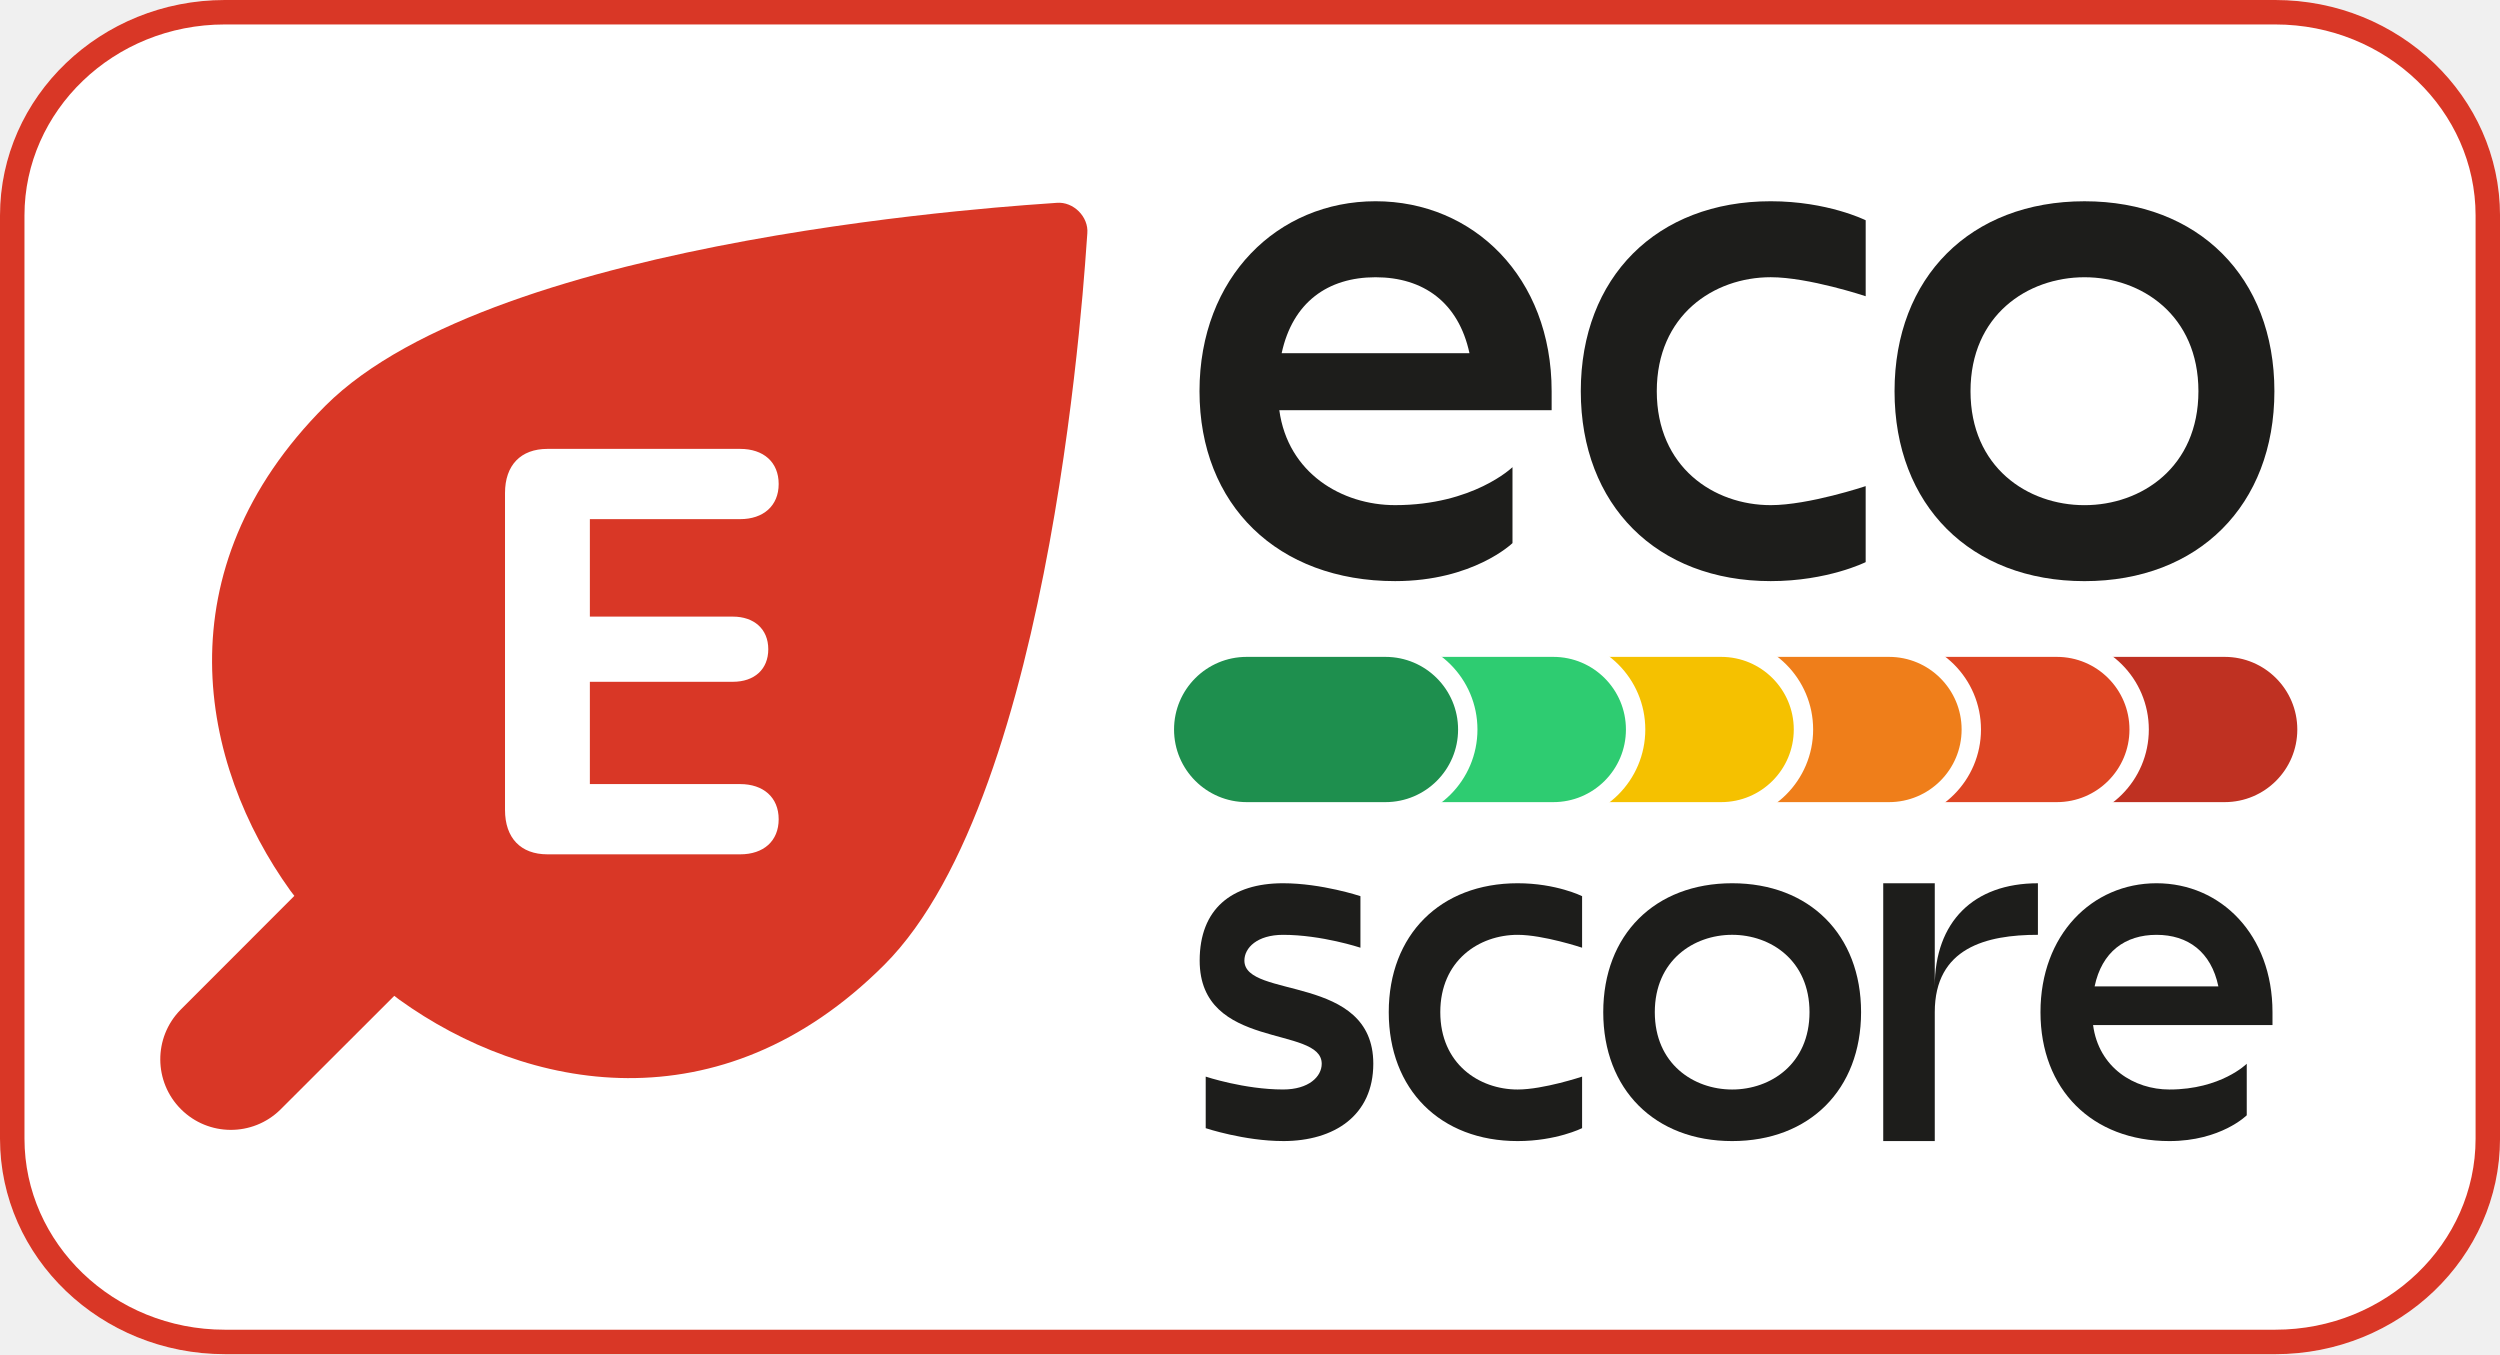
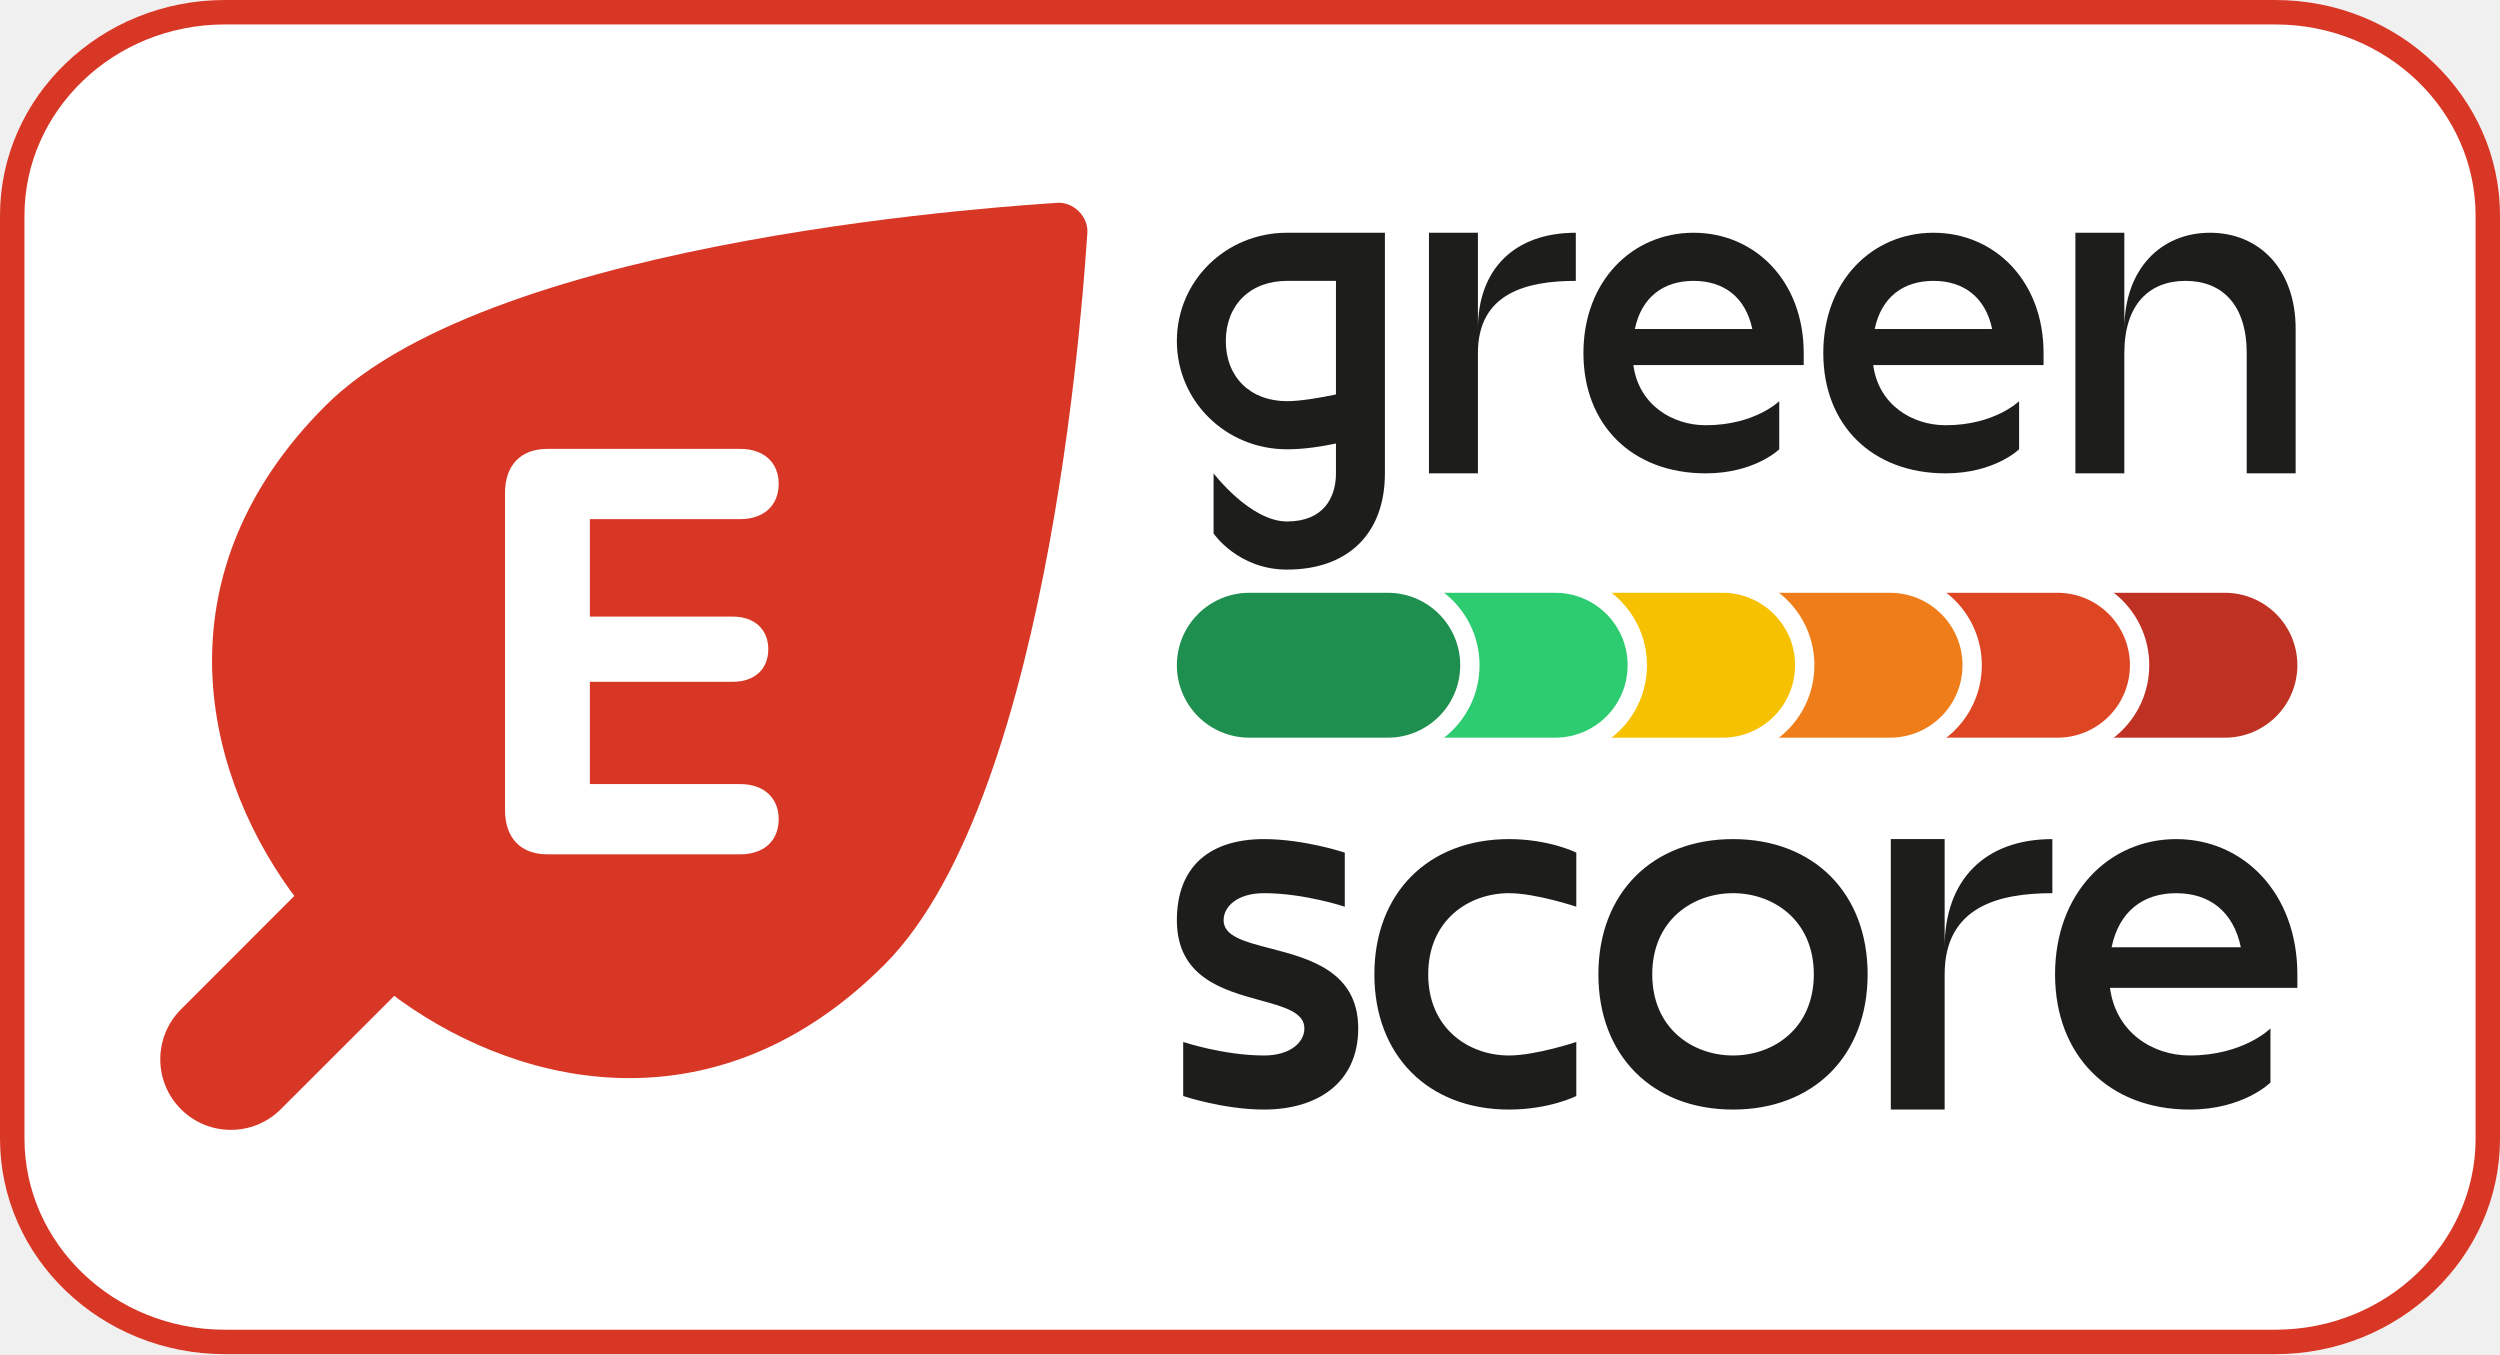
<svg xmlns="http://www.w3.org/2000/svg" id="svg2032" width="240" height="130" version="1.1" viewBox="0 0 240 130">
  <defs id="defs2029">
    <clipPath id="clipPath1836" clipPathUnits="userSpaceOnUse">
      <path id="path1838" stroke-width="1" d="M-576.406-131.683h841.89v595.276h-841.89z" />
    </clipPath>
    <clipPath id="clipPath1817" clipPathUnits="userSpaceOnUse">
      <path id="path1819" stroke-width="1" d="M-480.445-91.617h841.89V503.66h-841.89z" />
    </clipPath>
    <clipPath id="clipPath1872" clipPathUnits="userSpaceOnUse">
      <path id="path1874" stroke-width="1" d="M-488.313-132.237h841.89v595.276h-841.89z" />
    </clipPath>
    <clipPath id="clipPath1878" clipPathUnits="userSpaceOnUse">
      <path id="path1880" stroke-width="1" d="M-519.714-136.177h841.89V459.1h-841.89z" />
    </clipPath>
    <clipPath id="clipPath1886" clipPathUnits="userSpaceOnUse">
      <path id="path1888" stroke-width="1" d="M-521.325-134.642h841.89v595.276h-841.89z" />
    </clipPath>
    <clipPath id="clipPath1892" clipPathUnits="userSpaceOnUse">
      <path id="path1894" stroke-width="1" d="M-532.144-130.648h841.89v595.276h-841.89z" />
    </clipPath>
    <clipPath id="clipPath1898" clipPathUnits="userSpaceOnUse">
      <path id="path1900" stroke-width="1" d="M-500.02-102.749h841.89v595.276h-841.89z" />
    </clipPath>
    <clipPath id="clipPath1904" clipPathUnits="userSpaceOnUse">
      <path id="path1906" stroke-width="1" d="M-522.55-115.224h841.89v595.276h-841.89z" />
    </clipPath>
    <clipPath id="clipPath1910" clipPathUnits="userSpaceOnUse">
      <path id="path1912" stroke-width="1" d="M-561.373-85.195h841.89v595.276h-841.89z" />
    </clipPath>
    <clipPath id="clipPath1916" clipPathUnits="userSpaceOnUse">
      <path id="path1918" stroke-width="1" d="M-562.786-87.568h841.89v595.276h-841.89z" />
    </clipPath>
    <clipPath id="clipPath1593" clipPathUnits="userSpaceOnUse">
      <path id="path1595" stroke-width="1" d="M-503.056-291.81h841.89v595.277h-841.89z" />
    </clipPath>
    <clipPath id="clipPath1929" clipPathUnits="userSpaceOnUse">
      <path id="path1931" stroke-width="1" d="M-503.055-239.322h841.89v595.276h-841.89z" />
    </clipPath>
    <clipPath id="clipPath1605" clipPathUnits="userSpaceOnUse">
      <path id="path1607" stroke-width="1" d="M-427.382-279.942h841.89v595.276h-841.89z" />
    </clipPath>
    <clipPath id="clipPath1618" clipPathUnits="userSpaceOnUse">
      <path id="path1620" stroke-width="1" d="M-458.785-283.881h841.89v595.276h-841.89z" />
    </clipPath>
    <clipPath id="clipPath1611" clipPathUnits="userSpaceOnUse">
      <path id="path1613" stroke-width="1" d="M-460.394-282.347h841.89v595.276h-841.89z" />
    </clipPath>
    <clipPath id="clipPath1599" clipPathUnits="userSpaceOnUse">
      <path id="path1601" stroke-width="1" d="M-471.214-278.353h841.89v595.276h-841.89z" />
    </clipPath>
    <clipPath id="clipPath1624" clipPathUnits="userSpaceOnUse">
      <path id="path1626" stroke-width="1" d="M-441.091-250.452h841.89v595.276h-841.89z" />
    </clipPath>
    <clipPath id="clipPath1630" clipPathUnits="userSpaceOnUse">
      <path id="path1632" stroke-width="1" d="M-461.62-262.929h841.89v595.276h-841.89z" />
    </clipPath>
    <clipPath id="clipPath1636" clipPathUnits="userSpaceOnUse">
      <path id="path1638" stroke-width="1" d="M-478.601-250.452h841.89v595.276h-841.89z" />
    </clipPath>
    <clipPath id="clipPath1642" clipPathUnits="userSpaceOnUse">
      <path id="path1644" stroke-width="1" d="M-420.708-232.9h841.89v595.276h-841.89z" />
    </clipPath>
    <clipPath id="clipPath1922" clipPathUnits="userSpaceOnUse">
      <path id="path1924" stroke-width="1" d="M-422.121-235.273h841.89v595.276h-841.89z" />
    </clipPath>
    <clipPath id="clipPath1866" clipPathUnits="userSpaceOnUse">
      <path id="path1868" stroke-width="1" d="M-625.833-291.81h841.89v595.277h-841.89z" />
    </clipPath>
    <clipPath id="clipPath1717" clipPathUnits="userSpaceOnUse">
      <path id="path1719" stroke-width="1" d="M-625.833-239.322h841.89v595.276h-841.89z" />
    </clipPath>
    <clipPath id="clipPath1729" clipPathUnits="userSpaceOnUse">
      <path id="path1731" stroke-width="1" d="M-542.292-239.322h841.89v595.276h-841.89z" />
    </clipPath>
    <clipPath id="clipPath1735" clipPathUnits="userSpaceOnUse">
      <path id="path1737" stroke-width="1" d="M-586.47-262.929h841.89v595.276h-841.89z" />
    </clipPath>
    <clipPath id="clipPath1741" clipPathUnits="userSpaceOnUse">
      <path id="path1743" stroke-width="1" d="M-601.38-250.452h841.89v595.276h-841.89z" />
    </clipPath>
    <clipPath id="clipPath1747" clipPathUnits="userSpaceOnUse">
      <path id="path1749" stroke-width="1" d="M-550.16-279.942h841.89v595.276h-841.89z" />
    </clipPath>
    <clipPath id="clipPath1759" clipPathUnits="userSpaceOnUse">
      <path id="path1761" stroke-width="1" d="M-581.562-283.881h841.89v595.276h-841.89z" />
    </clipPath>
    <clipPath id="clipPath1765" clipPathUnits="userSpaceOnUse">
      <path id="path1767" stroke-width="1" d="M-583.172-282.347h841.89v595.276h-841.89z" />
    </clipPath>
    <clipPath id="clipPath1773" clipPathUnits="userSpaceOnUse">
      <path id="path1775" stroke-width="1" d="M-593.991-278.353h841.89v595.276h-841.89z" />
    </clipPath>
    <clipPath id="clipPath1779" clipPathUnits="userSpaceOnUse">
      <path id="path1781" stroke-width="1" d="M-563.464-232.9h841.89v595.276h-841.89z" />
    </clipPath>
    <clipPath id="clipPath1785" clipPathUnits="userSpaceOnUse">
      <path id="path1787" stroke-width="1" d="M-564.877-235.273h841.89v595.276h-841.89z" />
    </clipPath>
    <clipPath id="clipPath1792" clipPathUnits="userSpaceOnUse">
      <path id="path1794" stroke-width="1" d="M-503.055-216.392h841.89v595.276h-841.89z" />
    </clipPath>
    <clipPath id="clipPath1753" clipPathUnits="userSpaceOnUse">
      <path id="path1755" stroke-width="1" d="M-503.055-163.905h841.89v595.276h-841.89z" />
    </clipPath>
    <clipPath id="clipPath1723" clipPathUnits="userSpaceOnUse">
      <path id="path1725" stroke-width="1" d="M-419.514-163.905h841.89v595.276h-841.89z" />
    </clipPath>
    <clipPath id="clipPath1798" clipPathUnits="userSpaceOnUse">
      <path id="path1800" stroke-width="1" d="M-427.382-204.525h841.89v595.276h-841.89z" />
    </clipPath>
    <clipPath id="clipPath1804" clipPathUnits="userSpaceOnUse">
      <path id="path1806" stroke-width="1" d="M-458.784-208.465h841.89v595.276h-841.89z" />
    </clipPath>
    <clipPath id="clipPath1810" clipPathUnits="userSpaceOnUse">
      <path id="path1812" stroke-width="1" d="M-460.394-206.93h841.89v595.276h-841.89z" />
    </clipPath>
    <clipPath id="clipPath1823" clipPathUnits="userSpaceOnUse">
      <path id="path1825" stroke-width="1" d="M-471.213-202.936h841.89V392.34h-841.89z" />
    </clipPath>
    <clipPath id="clipPath1830" clipPathUnits="userSpaceOnUse">
      <path id="path1832" stroke-width="1" d="M-437.456-175.036h841.89V420.24h-841.89z" />
    </clipPath>
    <clipPath id="clipPath1848" clipPathUnits="userSpaceOnUse">
      <path id="path1850" stroke-width="1" d="M-480.209-175.036h841.89V420.24h-841.89z" />
    </clipPath>
    <clipPath id="clipPath1842" clipPathUnits="userSpaceOnUse">
      <path id="path1844" stroke-width="1" d="M-460.551-157.483h841.89v595.276h-841.89z" />
    </clipPath>
    <clipPath id="clipPath1854" clipPathUnits="userSpaceOnUse">
      <path id="path1856" stroke-width="1" d="M-461.964-159.856h841.89V435.42h-841.89z" />
    </clipPath>
    <clipPath id="clipPath1860" clipPathUnits="userSpaceOnUse">
      <path id="path1862" stroke-width="1" d="M-452.876-180.763h841.89v595.276h-841.89z" />
    </clipPath>
    <clipPath id="clipPath1648" clipPathUnits="userSpaceOnUse">
      <path id="path1650" stroke-width="1" d="M-625.835-216.392h841.89v595.276h-841.89z" />
    </clipPath>
    <clipPath id="clipPath1655" clipPathUnits="userSpaceOnUse">
      <path id="path1657" stroke-width="1" d="M-625.833-163.905h841.89v595.276h-841.89z" />
    </clipPath>
    <clipPath id="clipPath1661" clipPathUnits="userSpaceOnUse">
      <path id="path1663" stroke-width="1" d="M-542.292-163.905h841.89v595.276h-841.89z" />
    </clipPath>
    <clipPath id="clipPath1673" clipPathUnits="userSpaceOnUse">
      <path id="path1675" stroke-width="1" d="M-550.16-204.525h841.89v595.276h-841.89z" />
    </clipPath>
    <clipPath id="clipPath1667" clipPathUnits="userSpaceOnUse">
      <path id="path1669" stroke-width="1" d="M-581.562-208.465h841.89v595.276h-841.89z" />
    </clipPath>
    <clipPath id="clipPath1687" clipPathUnits="userSpaceOnUse">
      <path id="path1689" stroke-width="1" d="M-583.173-206.93h841.89v595.276h-841.89z" />
    </clipPath>
    <clipPath id="clipPath1680" clipPathUnits="userSpaceOnUse">
      <path id="path1682" stroke-width="1" d="M-593.993-202.935h841.89V392.34h-841.89z" />
    </clipPath>
    <clipPath id="clipPath1693" clipPathUnits="userSpaceOnUse">
      <path id="path1695" stroke-width="1" d="M-561.868-175.036h841.89V420.24h-841.89z" />
    </clipPath>
    <clipPath id="clipPath1699" clipPathUnits="userSpaceOnUse">
      <path id="path1701" stroke-width="1" d="M-582.388-187.512h841.89v595.276h-841.89z" />
    </clipPath>
    <clipPath id="clipPath1705" clipPathUnits="userSpaceOnUse">
      <path id="path1707" stroke-width="1" d="M-603.22-157.483h841.89v595.276h-841.89z" />
    </clipPath>
    <clipPath id="clipPath1711" clipPathUnits="userSpaceOnUse">
      <path id="path1713" stroke-width="1" d="M-604.633-159.856h841.89V435.42h-841.89z" />
    </clipPath>
    <clipPath id="clipPath1836-3" clipPathUnits="userSpaceOnUse">
      <path id="path1838-6" stroke-width="1" d="M-576.406-131.683h841.89v595.276h-841.89z" />
    </clipPath>
    <clipPath id="clipPath1817-7" clipPathUnits="userSpaceOnUse">
      <path id="path1819-5" stroke-width="1" d="M-480.445-91.617h841.89V503.66h-841.89z" />
    </clipPath>
    <clipPath id="clipPath1872-3" clipPathUnits="userSpaceOnUse">
      <path id="path1874-5" stroke-width="1" d="M-488.313-132.237h841.89v595.276h-841.89z" />
    </clipPath>
    <clipPath id="clipPath1878-6" clipPathUnits="userSpaceOnUse">
      <path id="path1880-2" stroke-width="1" d="M-519.714-136.177h841.89V459.1h-841.89z" />
    </clipPath>
    <clipPath id="clipPath1886-9" clipPathUnits="userSpaceOnUse">
      <path id="path1888-1" stroke-width="1" d="M-521.325-134.642h841.89v595.276h-841.89z" />
    </clipPath>
    <clipPath id="clipPath1892-2" clipPathUnits="userSpaceOnUse">
      <path id="path1894-7" stroke-width="1" d="M-532.144-130.648h841.89v595.276h-841.89z" />
    </clipPath>
    <clipPath id="clipPath1898-0" clipPathUnits="userSpaceOnUse">
      <path id="path1900-9" stroke-width="1" d="M-500.02-102.749h841.89v595.276h-841.89z" />
    </clipPath>
    <clipPath id="clipPath1904-3" clipPathUnits="userSpaceOnUse">
      <path id="path1906-6" stroke-width="1" d="M-522.55-115.224h841.89v595.276h-841.89z" />
    </clipPath>
    <clipPath id="clipPath1910-0" clipPathUnits="userSpaceOnUse">
      <path id="path1912-6" stroke-width="1" d="M-561.373-85.195h841.89v595.276h-841.89z" />
    </clipPath>
    <clipPath id="clipPath1916-2" clipPathUnits="userSpaceOnUse">
      <path id="path1918-6" stroke-width="1" d="M-562.786-87.568h841.89v595.276h-841.89z" />
    </clipPath>
    <clipPath id="clipPath2322" clipPathUnits="userSpaceOnUse">
      <path id="path2324" stroke-width="1" d="M-537.03-102.748h841.89v595.276h-841.89z" />
    </clipPath>
    <clipPath id="clipPath2310" clipPathUnits="userSpaceOnUse">
      <path id="path2312" stroke-width="1" d="M-479.578-329.849h841.89v595.276h-841.89z" />
    </clipPath>
    <clipPath id="clipPath2316" clipPathUnits="userSpaceOnUse">
      <path id="path2318" stroke-width="1" d="M-479.578-331.758h841.89v595.276h-841.89z" />
    </clipPath>
    <clipPath id="clipPath2328" clipPathUnits="userSpaceOnUse">
      <path id="path2330" stroke-width="1" d="M-487.594-375.361h841.89v595.276h-841.89z" />
    </clipPath>
    <clipPath id="clipPath2341" clipPathUnits="userSpaceOnUse">
      <path id="path2343" stroke-width="1" d="M-519.58-379.175h841.89v595.276h-841.89z" />
    </clipPath>
    <clipPath id="clipPath2334" clipPathUnits="userSpaceOnUse">
      <path id="path2336" stroke-width="1" d="M-521.221-377.69h841.89v595.276h-841.89z" />
    </clipPath>
    <clipPath id="clipPath2368" clipPathUnits="userSpaceOnUse">
      <path id="path2370" stroke-width="1" d="M-532.242-373.822h841.89v595.276h-841.89z" />
    </clipPath>
    <clipPath id="clipPath2347" clipPathUnits="userSpaceOnUse">
      <path id="path2349" stroke-width="1" d="M-564.678-336.04h841.89v595.275h-841.89z" />
    </clipPath>
    <clipPath id="clipPath2353" clipPathUnits="userSpaceOnUse">
      <path id="path2355" stroke-width="1" d="M-479.578-336.04h841.89v595.275h-841.89z" />
    </clipPath>
    <clipPath id="clipPath2361" clipPathUnits="userSpaceOnUse">
      <path id="path2363" stroke-width="1" d="M-515.48-351.719h841.89v595.276h-841.89z" />
    </clipPath>
    <clipPath id="clipPath1593-1" clipPathUnits="userSpaceOnUse">
      <path id="path1595-8" stroke-width="1" d="M-503.056-291.81h841.89v595.277h-841.89z" />
    </clipPath>
    <clipPath id="clipPath1929-7" clipPathUnits="userSpaceOnUse">
      <path id="path1931-9" stroke-width="1" d="M-503.055-239.322h841.89v595.276h-841.89z" />
    </clipPath>
    <clipPath id="clipPath1605-2" clipPathUnits="userSpaceOnUse">
      <path id="path1607-0" stroke-width="1" d="M-427.382-279.942h841.89v595.276h-841.89z" />
    </clipPath>
    <clipPath id="clipPath1618-2" clipPathUnits="userSpaceOnUse">
      <path id="path1620-3" stroke-width="1" d="M-458.785-283.881h841.89v595.276h-841.89z" />
    </clipPath>
    <clipPath id="clipPath1611-7" clipPathUnits="userSpaceOnUse">
      <path id="path1613-5" stroke-width="1" d="M-460.394-282.347h841.89v595.276h-841.89z" />
    </clipPath>
    <clipPath id="clipPath1599-9" clipPathUnits="userSpaceOnUse">
      <path id="path1601-2" stroke-width="1" d="M-471.214-278.353h841.89v595.276h-841.89z" />
    </clipPath>
    <clipPath id="clipPath1624-2" clipPathUnits="userSpaceOnUse">
      <path id="path1626-8" stroke-width="1" d="M-441.091-250.452h841.89v595.276h-841.89z" />
    </clipPath>
    <clipPath id="clipPath1630-9" clipPathUnits="userSpaceOnUse">
      <path id="path1632-7" stroke-width="1" d="M-461.62-262.929h841.89v595.276h-841.89z" />
    </clipPath>
    <clipPath id="clipPath1636-3" clipPathUnits="userSpaceOnUse">
      <path id="path1638-6" stroke-width="1" d="M-478.601-250.452h841.89v595.276h-841.89z" />
    </clipPath>
    <clipPath id="clipPath1642-1" clipPathUnits="userSpaceOnUse">
      <path id="path1644-2" stroke-width="1" d="M-420.708-232.9h841.89v595.276h-841.89z" />
    </clipPath>
    <clipPath id="clipPath1922-9" clipPathUnits="userSpaceOnUse">
      <path id="path1924-3" stroke-width="1" d="M-422.121-235.273h841.89v595.276h-841.89z" />
    </clipPath>
    <clipPath id="clipPath2310-1" clipPathUnits="userSpaceOnUse">
      <path id="path2312-9" stroke-width="1" d="M-479.578-329.849h841.89v595.276h-841.89z" />
    </clipPath>
    <clipPath id="clipPath2316-4" clipPathUnits="userSpaceOnUse">
      <path id="path2318-7" stroke-width="1" d="M-479.578-331.758h841.89v595.276h-841.89z" />
    </clipPath>
    <clipPath id="clipPath2328-8" clipPathUnits="userSpaceOnUse">
      <path id="path2330-4" stroke-width="1" d="M-487.594-375.361h841.89v595.276h-841.89z" />
    </clipPath>
    <clipPath id="clipPath2341-5" clipPathUnits="userSpaceOnUse">
      <path id="path2343-0" stroke-width="1" d="M-519.58-379.175h841.89v595.276h-841.89z" />
    </clipPath>
    <clipPath id="clipPath2334-3" clipPathUnits="userSpaceOnUse">
      <path id="path2336-6" stroke-width="1" d="M-521.221-377.69h841.89v595.276h-841.89z" />
    </clipPath>
    <clipPath id="clipPath2368-1" clipPathUnits="userSpaceOnUse">
      <path id="path2370-0" stroke-width="1" d="M-532.242-373.822h841.89v595.276h-841.89z" />
    </clipPath>
    <clipPath id="clipPath2347-6" clipPathUnits="userSpaceOnUse">
      <path id="path2349-3" stroke-width="1" d="M-564.678-336.04h841.89v595.275h-841.89z" />
    </clipPath>
    <clipPath id="clipPath2353-2" clipPathUnits="userSpaceOnUse">
      <path id="path2355-0" stroke-width="1" d="M-479.578-336.04h841.89v595.275h-841.89z" />
    </clipPath>
    <clipPath id="clipPath2361-6" clipPathUnits="userSpaceOnUse">
      <path id="path2363-1" stroke-width="1" d="M-515.48-351.719h841.89v595.276h-841.89z" />
    </clipPath>
  </defs>
  <path id="path15249" fill="#ffffff" d="M 0.001,109.318 C 0.001,120.723 9.682,130 21.579,130 h 196.85 c 11.894,0 21.573,-9.28 21.573,-20.682 V 20.681 C 240.002,9.277 230.322,0 218.428,0 H 21.577 C 9.682,0 0,9.279 0,20.68 Z" style="stroke-width:1.636" />
  <path id="path15251" fill="#d93726" fill-rule="evenodd" d="m 2.35,109.318 c 0,10.017 8.535,18.334 19.229,18.334 h 196.85 c 10.693,0 19.227,-8.32 19.227,-18.334 V 20.681 c 0,-10.016 -8.534,-18.333 -19.228,-18.333 H 21.577 c -10.694,0 -19.228,8.32 -19.228,18.333 z M 21.578,130 C 9.684,130 0,120.723 0,109.318 V 20.681 C 0.001,9.28 9.68,0 21.577,0 h 196.851 c 11.895,0 21.574,9.277 21.574,20.681 v 88.64 c 0,11.402 -9.68,20.681 -21.574,20.681 z" clip-rule="evenodd" style="stroke-width:1.636" />
-   <g id="g1">
-     <path id="path15253" fill="#1d1d1b" d="m 148.955,39.38 h -26.141 c 0.825,6.052 6.009,9.113 11.118,9.113 7.511,0 11.267,-3.645 11.267,-3.645 v 7.29 c 0,0 -3.756,3.649 -11.267,3.649 -11.268,0 -18.78,-7.292 -18.78,-18.233 0,-10.941 7.512,-18.234 16.904,-18.234 9.39,0 16.901,7.29 16.901,18.234 v 1.825 z m -25.916,-5.474 h 18.03 c -1.053,-4.883 -4.434,-7.29 -9.018,-7.29 -4.58,0 -7.96,2.407 -9.012,7.293 z" style="stroke-width:1.636" />
-     <path id="path15255" fill="#1d1d1b" d="m 179.106,21.145 v 7.293 c 0,0 -5.473,-1.825 -9.116,-1.825 -5.473,0 -10.939,3.648 -10.939,10.941 0,7.291 5.47,10.94 10.939,10.94 3.648,0 9.114,-1.826 9.114,-1.826 v 7.296 c 0,0 -3.646,1.823 -9.114,1.823 -10.939,0 -18.234,-7.292 -18.234,-18.233 0,-10.941 7.294,-18.234 18.234,-18.234 5.468,0 9.114,1.825 9.114,1.825 z" style="stroke-width:1.636" />
-     <path id="path15257" fill="#1d1d1b" d="m 218.342,37.556 c 0,10.94 -7.293,18.233 -18.232,18.233 -10.941,0 -18.234,-7.291 -18.234,-18.233 0,-10.942 7.293,-18.234 18.234,-18.234 10.939,0 18.232,7.293 18.232,18.234 z m -29.173,0 c 0,7.292 5.473,10.94 10.941,10.94 5.47,0 10.939,-3.648 10.939,-10.94 0,-7.295 -5.473,-10.94 -10.939,-10.94 -5.47,0 -10.941,3.645 -10.941,10.94 z" style="stroke-width:1.636" />
-     <path id="path15259" fill="#1d1d1b" d="m 123.174,109.541 c -3.714,0 -7.426,-1.236 -7.426,-1.236 v -4.95 c 0,0 3.712,1.236 7.426,1.236 2.471,0 3.711,-1.236 3.711,-2.471 0,-3.714 -11.717,-1.24 -11.717,-9.902 0,-4.948 3.056,-7.426 8.006,-7.426 3.714,0 7.428,1.24 7.428,1.24 v 4.948 c 0,0 -3.714,-1.236 -7.428,-1.236 -2.472,0 -3.712,1.236 -3.712,2.472 0,3.714 12.375,1.238 12.375,9.901 -0.002,4.95 -3.716,7.426 -8.663,7.426 z" style="stroke-width:1.636" />
-     <path id="path15261" fill="#1d1d1b" d="m 151.881,86.032 v 4.948 c 0,0 -3.711,-1.236 -6.187,-1.236 -3.712,0 -7.426,2.472 -7.426,7.424 0,4.95 3.714,7.425 7.426,7.425 2.476,0 6.187,-1.238 6.187,-1.238 v 4.948 c 0,0 -2.473,1.24 -6.187,1.24 -7.426,0 -12.374,-4.95 -12.374,-12.375 0,-7.426 4.948,-12.376 12.374,-12.376 3.714,0 6.187,1.24 6.187,1.24 z" style="stroke-width:1.636" />
-     <path id="path15263" fill="#1d1d1b" d="m 178.663,97.168 c 0,7.425 -4.95,12.375 -12.376,12.375 -7.426,0 -12.375,-4.95 -12.375,-12.375 0,-7.426 4.95,-12.376 12.375,-12.376 7.426,0 12.376,4.95 12.376,12.376 z m -19.802,0 c 0,4.95 3.712,7.425 7.426,7.425 3.714,0 7.426,-2.473 7.426,-7.425 0,-4.95 -3.712,-7.426 -7.426,-7.426 -3.714,0 -7.426,2.476 -7.426,7.426 z" style="stroke-width:1.636" />
-     <path id="path15265" fill="#1d1d1b" d="m 195.64,84.792 v 4.95 c -4.95,0 -9.902,1.238 -9.902,7.426 v 12.375 h -4.948 v -24.75 h 4.948 v 9.9 c 0.002,-6.187 3.713,-9.9 9.901,-9.9 z" style="stroke-width:1.636" />
-     <path id="path15267" fill="#1d1d1b" d="m 218.161,98.406 h -17.226 c 0.545,4.109 3.961,6.187 7.327,6.187 4.95,0 7.426,-2.473 7.426,-2.473 v 4.947 c 0,0 -2.476,2.476 -7.426,2.476 -7.426,0 -12.376,-4.95 -12.376,-12.375 0,-7.426 4.95,-12.376 11.138,-12.376 6.188,0 11.135,4.95 11.135,12.376 v 1.238 z m -17.078,-3.712 h 11.881 c -0.692,-3.317 -2.92,-4.95 -5.938,-4.95 -3.023,0 -5.248,1.633 -5.943,4.95 z" style="stroke-width:1.636" />
-   </g>
-   <g id="g10" transform="translate(-44.151,174.2008)">
-     <rect x="236.495" y="-112.07" width="29.127" height="15.803" rx="7.902" fill="#bf3122" stroke="#ffffff" stroke-width="1.859" id="rect6" />
-     <rect x="220.382" y="-112.07" width="29.127" height="15.803" rx="7.902" fill="#de4523" stroke="#ffffff" stroke-width="1.859" id="rect7" />
-     <rect x="204.269" y="-112.07" width="29.127" height="15.803" rx="7.902" fill="#ef7e1a" stroke="#ffffff" stroke-width="1.859" id="rect8" />
-     <rect x="188.156" y="-112.07" width="29.127" height="15.803" rx="7.902" fill="#f5c100" stroke="#ffffff" stroke-width="1.859" id="rect9" />
-     <rect x="172.043" y="-112.07" width="29.127" height="15.803" rx="7.902" fill="#2ecc71" stroke="#ffffff" stroke-width="1.859" id="rect10" />
-     <rect x="155.93" y="-112.07" width="29.127" height="15.803" rx="7.902" fill="#1e8f4e" stroke="#ffffff" stroke-width="1.859" id="rect11" />
-   </g>
  <path id="path15289" fill="#d93726" d="m 101.452,19.472 c 1.592,-0.132 3.068,1.34 2.931,2.93 -0.196,2.265 -3.014,53.748 -19.492,70.224 -15.792,15.79 -34.397,12.087 -46.548,3.35 a 13.39,13.39 0 0 1 -0.492,-0.375 l -10.95,10.937 a 6.777,6.777 0 0 1 -9.583,-9.584 l 10.94,-10.95 A 12.965,12.965 0 0 1 27.879,85.509 C 19.147,73.361 15.439,54.754 31.229,38.962 47.7,22.484 99.186,19.664 101.452,19.472 Z" style="stroke-width:1.636" />
  <path id="path15291" fill="#ffffff" d="m 71.057,82.016 c 2.24,0 3.696,-1.269 3.696,-3.372 0,-2.105 -1.483,-3.372 -3.696,-3.372 h -14.43 v -9.82 h 13.73 c 2.05,0 3.398,-1.185 3.398,-3.127 0,-1.942 -1.374,-3.13 -3.398,-3.13 h -13.73 v -9.358 h 14.432 c 2.21,0 3.694,-1.269 3.694,-3.372 0,-2.105 -1.457,-3.372 -3.696,-3.372 H 52.555 c -2.564,0 -4.074,1.565 -4.074,4.235 v 30.425 c 0,2.698 1.51,4.263 4.074,4.263 z" style="stroke-width:1.636" />
+   <g id="g13" transform="matrix(0.9273024,0,0,0.9273024,99.99737,-97.48851)">
+     <path d="m 35.537,129.227 v 24.909 c 0,6.227 -3.801,9.963 -10.135,9.963 -5.068,0 -7.601,-3.736 -7.601,-3.736 v -6.227 c 0,0 3.801,4.981 7.601,4.981 3.801,0 5.068,-2.491 5.068,-4.981 v -3.089 c -1.419,0.299 -3.243,0.598 -5.068,0.598 -6.334,0 -11.402,-4.982 -11.402,-11.209 0,-6.227 5.068,-11.209 11.402,-11.209 z M 25.402,146.663 c 1.368,0 3.446,-0.349 5.068,-0.697 V 134.209 H 25.402 c -3.801,0 -6.334,2.491 -6.334,6.227 0,3.736 2.534,6.227 6.334,6.227 z" fill="#1d1d1b" id="path4" />
+     <path d="m 45.166,139.191 c 0,-6.228 3.801,-9.964 10.135,-9.964 v 4.982 c -5.068,0 -10.135,1.245 -10.135,7.472 v 12.455 h -5.068 v -24.909 h 5.068 z" fill="#1d1d1b" id="path5" />
+     <path d="m 78.894,141.681 v 1.246 H 61.259 c 0.557,4.135 4.054,6.227 7.5,6.227 5.068,0 7.601,-2.491 7.601,-2.491 v 4.982 c 0,0 -2.534,2.491 -7.601,2.491 -7.601,0 -12.669,-4.982 -12.669,-12.455 0,-7.472 5.068,-12.454 11.402,-12.454 6.335,0 11.402,4.982 11.402,12.454 z m -11.402,-7.472 c -3.091,0 -5.372,1.644 -6.081,4.982 h 12.162 c -0.71,-3.338 -2.99,-4.982 -6.081,-4.982 z" fill="#1d1d1b" id="path6" />
+     <path d="m 103.725,141.681 v 1.246 H 86.09 c 0.557,4.135 4.054,6.227 7.5,6.227 5.068,0 7.602,-2.491 7.602,-2.491 v 4.982 c 0,0 -2.534,2.491 -7.602,2.491 -7.601,0 -12.669,-4.982 -12.669,-12.455 0,-7.472 5.068,-12.454 11.402,-12.454 6.335,0 11.402,4.982 11.402,12.454 z m -11.402,-7.472 c -3.091,0 -5.372,1.644 -6.081,4.982 h 12.162 c -0.709,-3.338 -2.99,-4.982 -6.081,-4.982 z" fill="#1d1d1b" id="path7" />
+     <path d="m 120.955,129.227 c 5.068,0 8.868,3.736 8.868,9.964 v 14.945 h -5.067 v -12.455 c 0,-4.981 -2.534,-7.472 -6.335,-7.472 -3.8,0 -6.334,2.491 -6.334,7.472 v 12.455 h -5.068 v -24.909 h 5.068 v 9.964 c 0,-6.228 3.801,-9.964 8.868,-9.964 z" fill="#1d1d1b" id="path8" />
+     <rect x="99.667" y="165.5" width="31.333" height="17" rx="8.5" fill="#bf3122" stroke="#ffffff" stroke-width="2" id="rect8-9" />
+     <rect x="82.333" y="165.5" width="31.333" height="17" rx="8.5" fill="#de4523" stroke="#ffffff" stroke-width="2" id="rect9-4" />
+     <rect x="65" y="165.5" width="31.333" height="17" rx="8.5" fill="#ef7e1a" stroke="#ffffff" stroke-width="2" id="rect10-7" />
+     <rect x="47.667" y="165.5" width="31.333" height="17" rx="8.5" fill="#f5c100" stroke="#ffffff" stroke-width="2" id="rect11-8" />
+     <rect x="30.333" y="165.5" width="31.333" height="17" rx="8.5" fill="#2ecc71" stroke="#ffffff" stroke-width="2" id="rect12" />
+     <rect x="13" y="165.5" width="31.333" height="17" rx="8.5" fill="#1e8f4e" stroke="#ffffff" stroke-width="2" id="rect13" />
+     <path fill-rule="evenodd" clip-rule="evenodd" d="M 55.352,193.401 V 199 c 0,0 -4.182,-1.401 -6.969,-1.401 -4.182,0 -8.363,2.8 -8.363,8.401 0,5.599 4.182,8.401 8.363,8.401 2.787,0 6.969,-1.401 6.969,-1.401 v 5.599 c 0,0 -2.787,1.401 -6.969,1.401 -8.363,0 -13.937,-5.599 -13.937,-14 0,-8.401 5.574,-14 13.937,-14 4.182,0 6.969,1.401 6.969,1.401 z M 23.018,220 c -4.182,0 -8.363,-1.401 -8.363,-1.401 V 213 c 0,0 4.182,1.401 8.363,1.401 2.787,0 4.182,-1.401 4.182,-2.8 0,-1.662 -2.066,-2.228 -4.564,-2.912 C 18.821,207.644 14,206.323 14,200.401 14,194.802 17.444,192 23.02,192 c 4.182,0 8.363,1.401 8.363,1.401 V 199 c 0,0 -4.182,-1.401 -8.363,-1.401 -2.787,0 -4.182,1.401 -4.182,2.8 0,1.662 2.182,2.228 4.819,2.912 4.028,1.045 9.118,2.366 9.118,8.288 -0.002,5.601 -4.184,8.401 -9.758,8.401 z m 62.494,-14 c 0,8.401 -5.574,14 -13.937,14 -8.363,0 -13.937,-5.599 -13.937,-14 0,-8.401 5.574,-14 13.937,-14 8.363,0 13.937,5.599 13.937,14 z m -22.298,0 c 0,5.599 4.182,8.401 8.363,8.401 4.182,0 8.363,-2.8 8.363,-8.401 0,-5.599 -4.182,-8.401 -8.363,-8.401 -4.182,0 -8.363,2.802 -8.363,8.401 z m 41.422,-14 v 5.599 c -5.574,0 -11.151,1.401 -11.151,8.401 v 14 h -5.574 v -28 h 5.574 v 11.2 c 0,-7 4.182,-11.2 11.151,-11.2 z M 130,207.401 h -19.398 c 0.613,4.649 4.459,7 8.25,7 5.574,0 8.363,-2.8 8.363,-2.8 v 5.599 c 0,0 -2.787,2.8 -8.363,2.8 -8.363,0 -13.937,-5.599 -13.937,-14 0,-8.401 5.574,-14 12.542,-14 6.969,0 12.543,5.599 12.543,14 z M 110.768,203.2 h 13.38 c -0.779,-3.752 -3.288,-5.599 -6.688,-5.599 -3.403,-0.002 -5.912,1.847 -6.692,5.599 z" fill="#1d1d1b" id="path13" />
+   </g>
</svg>
